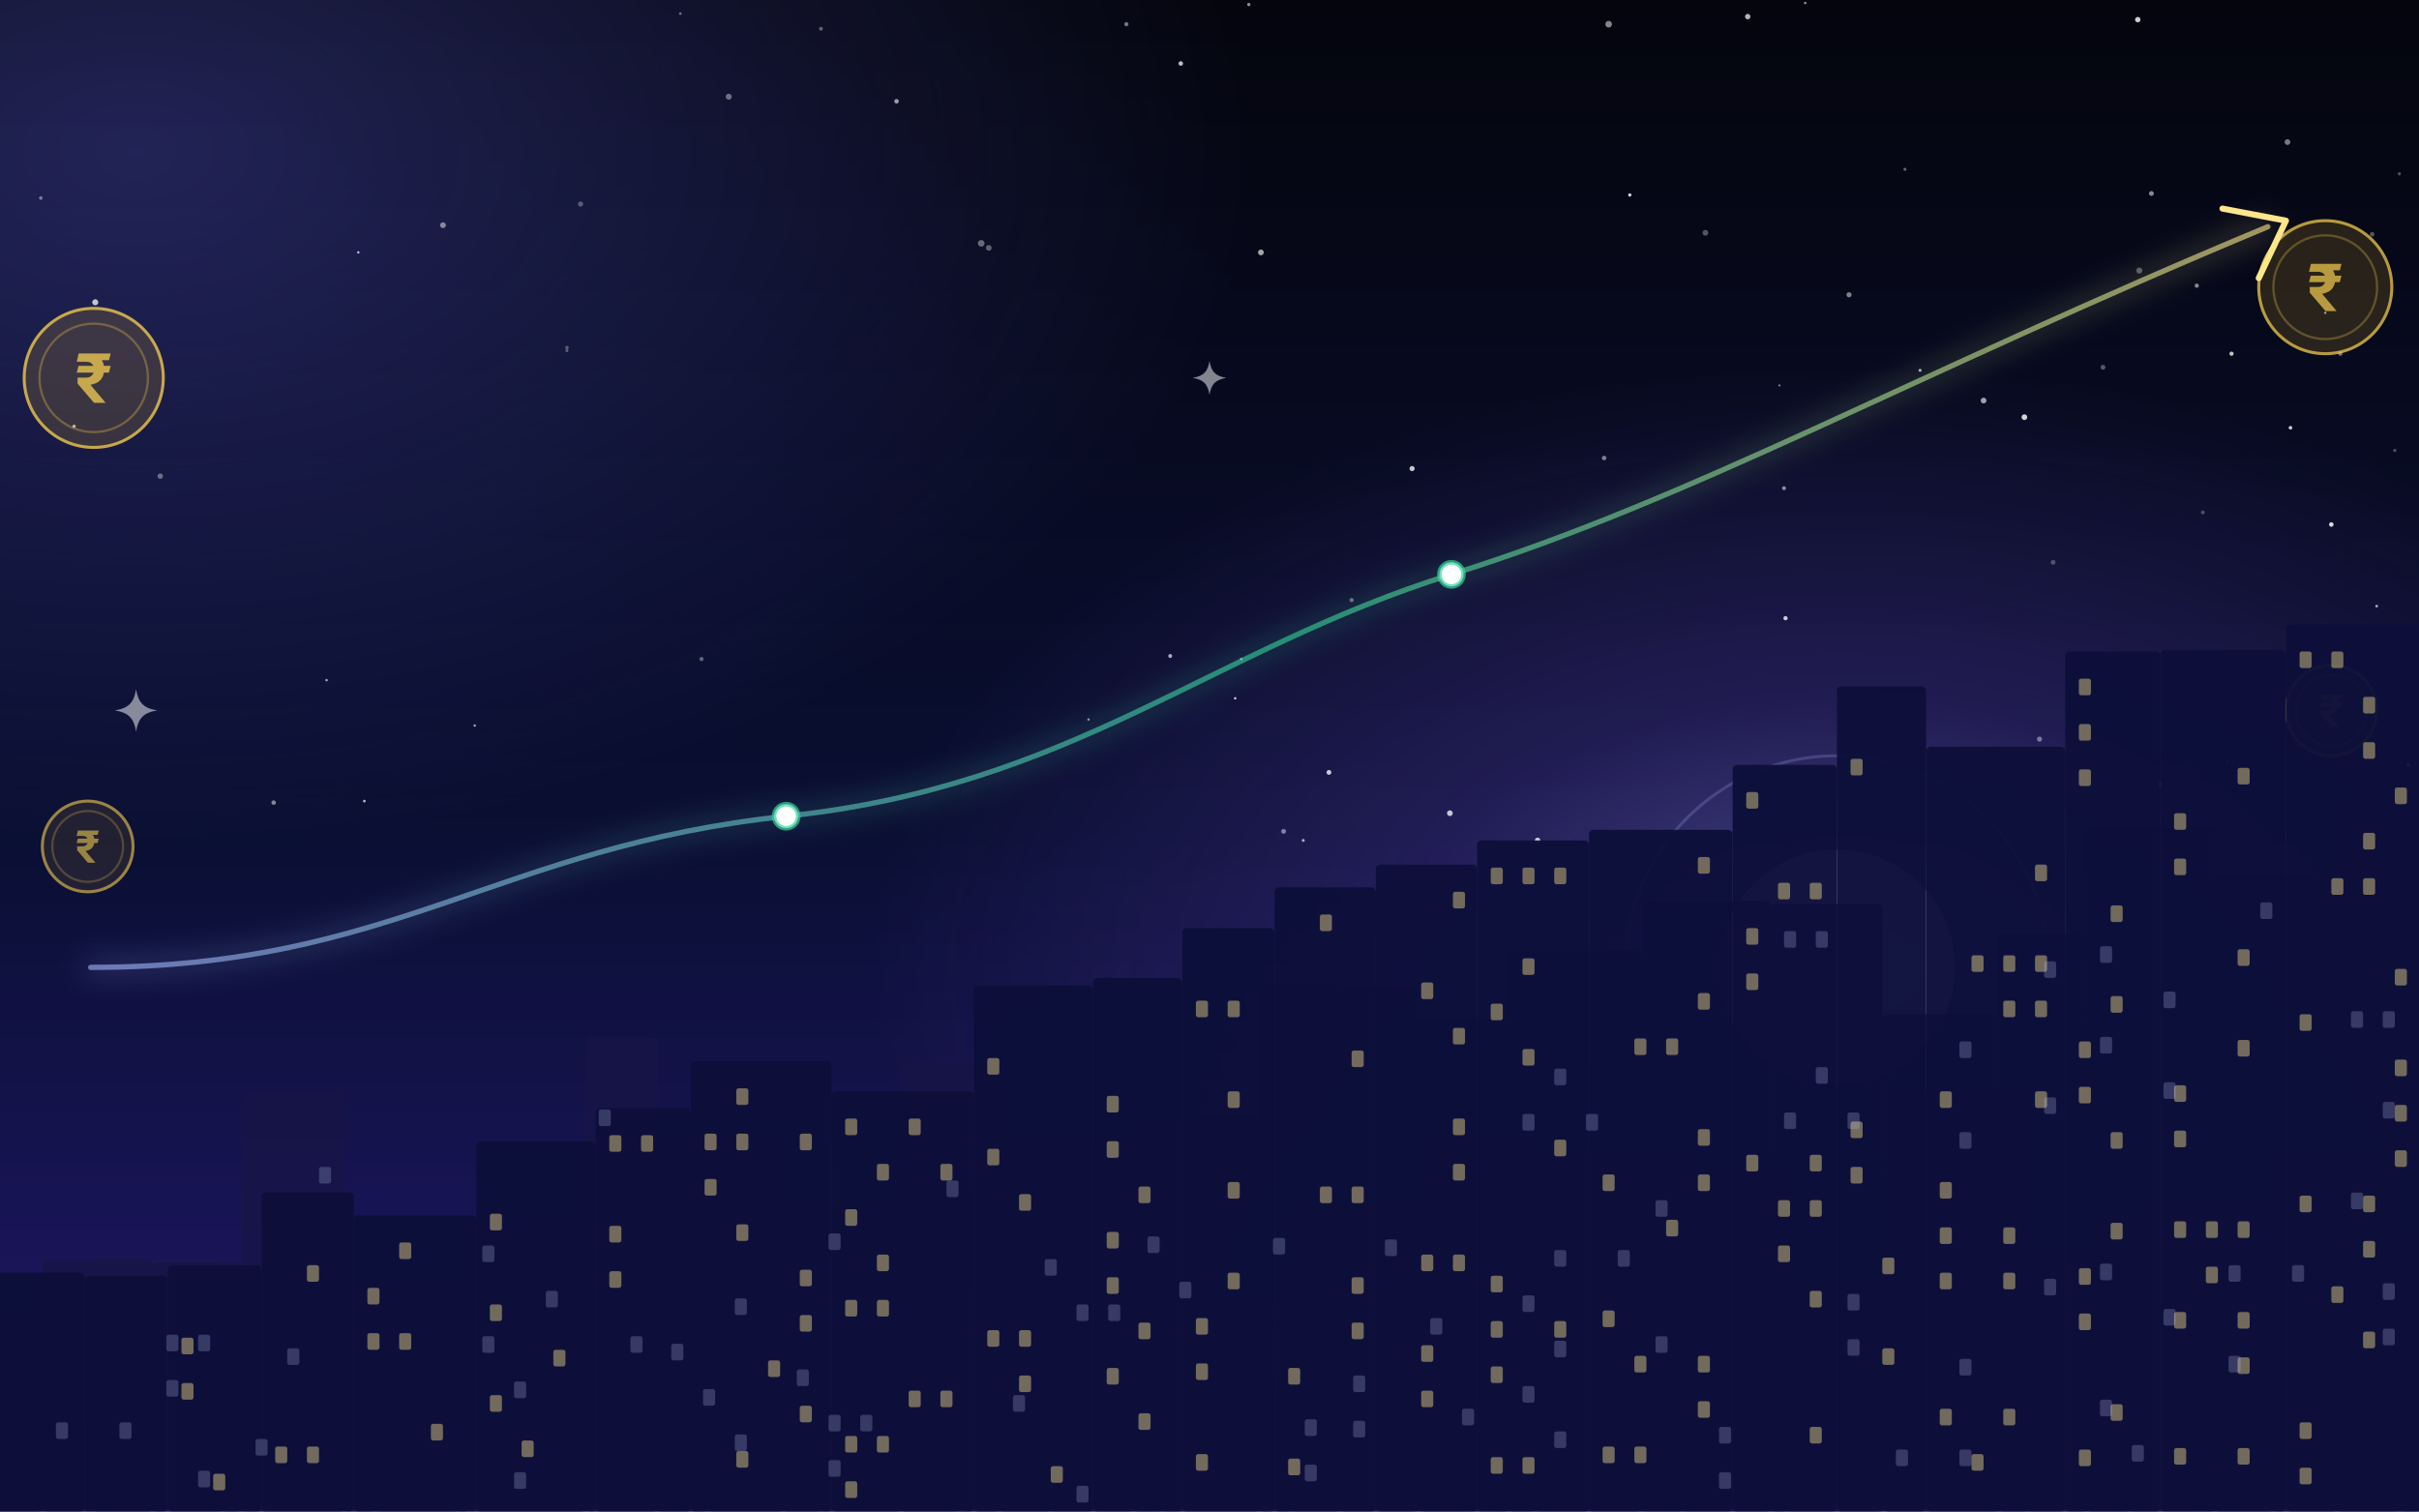
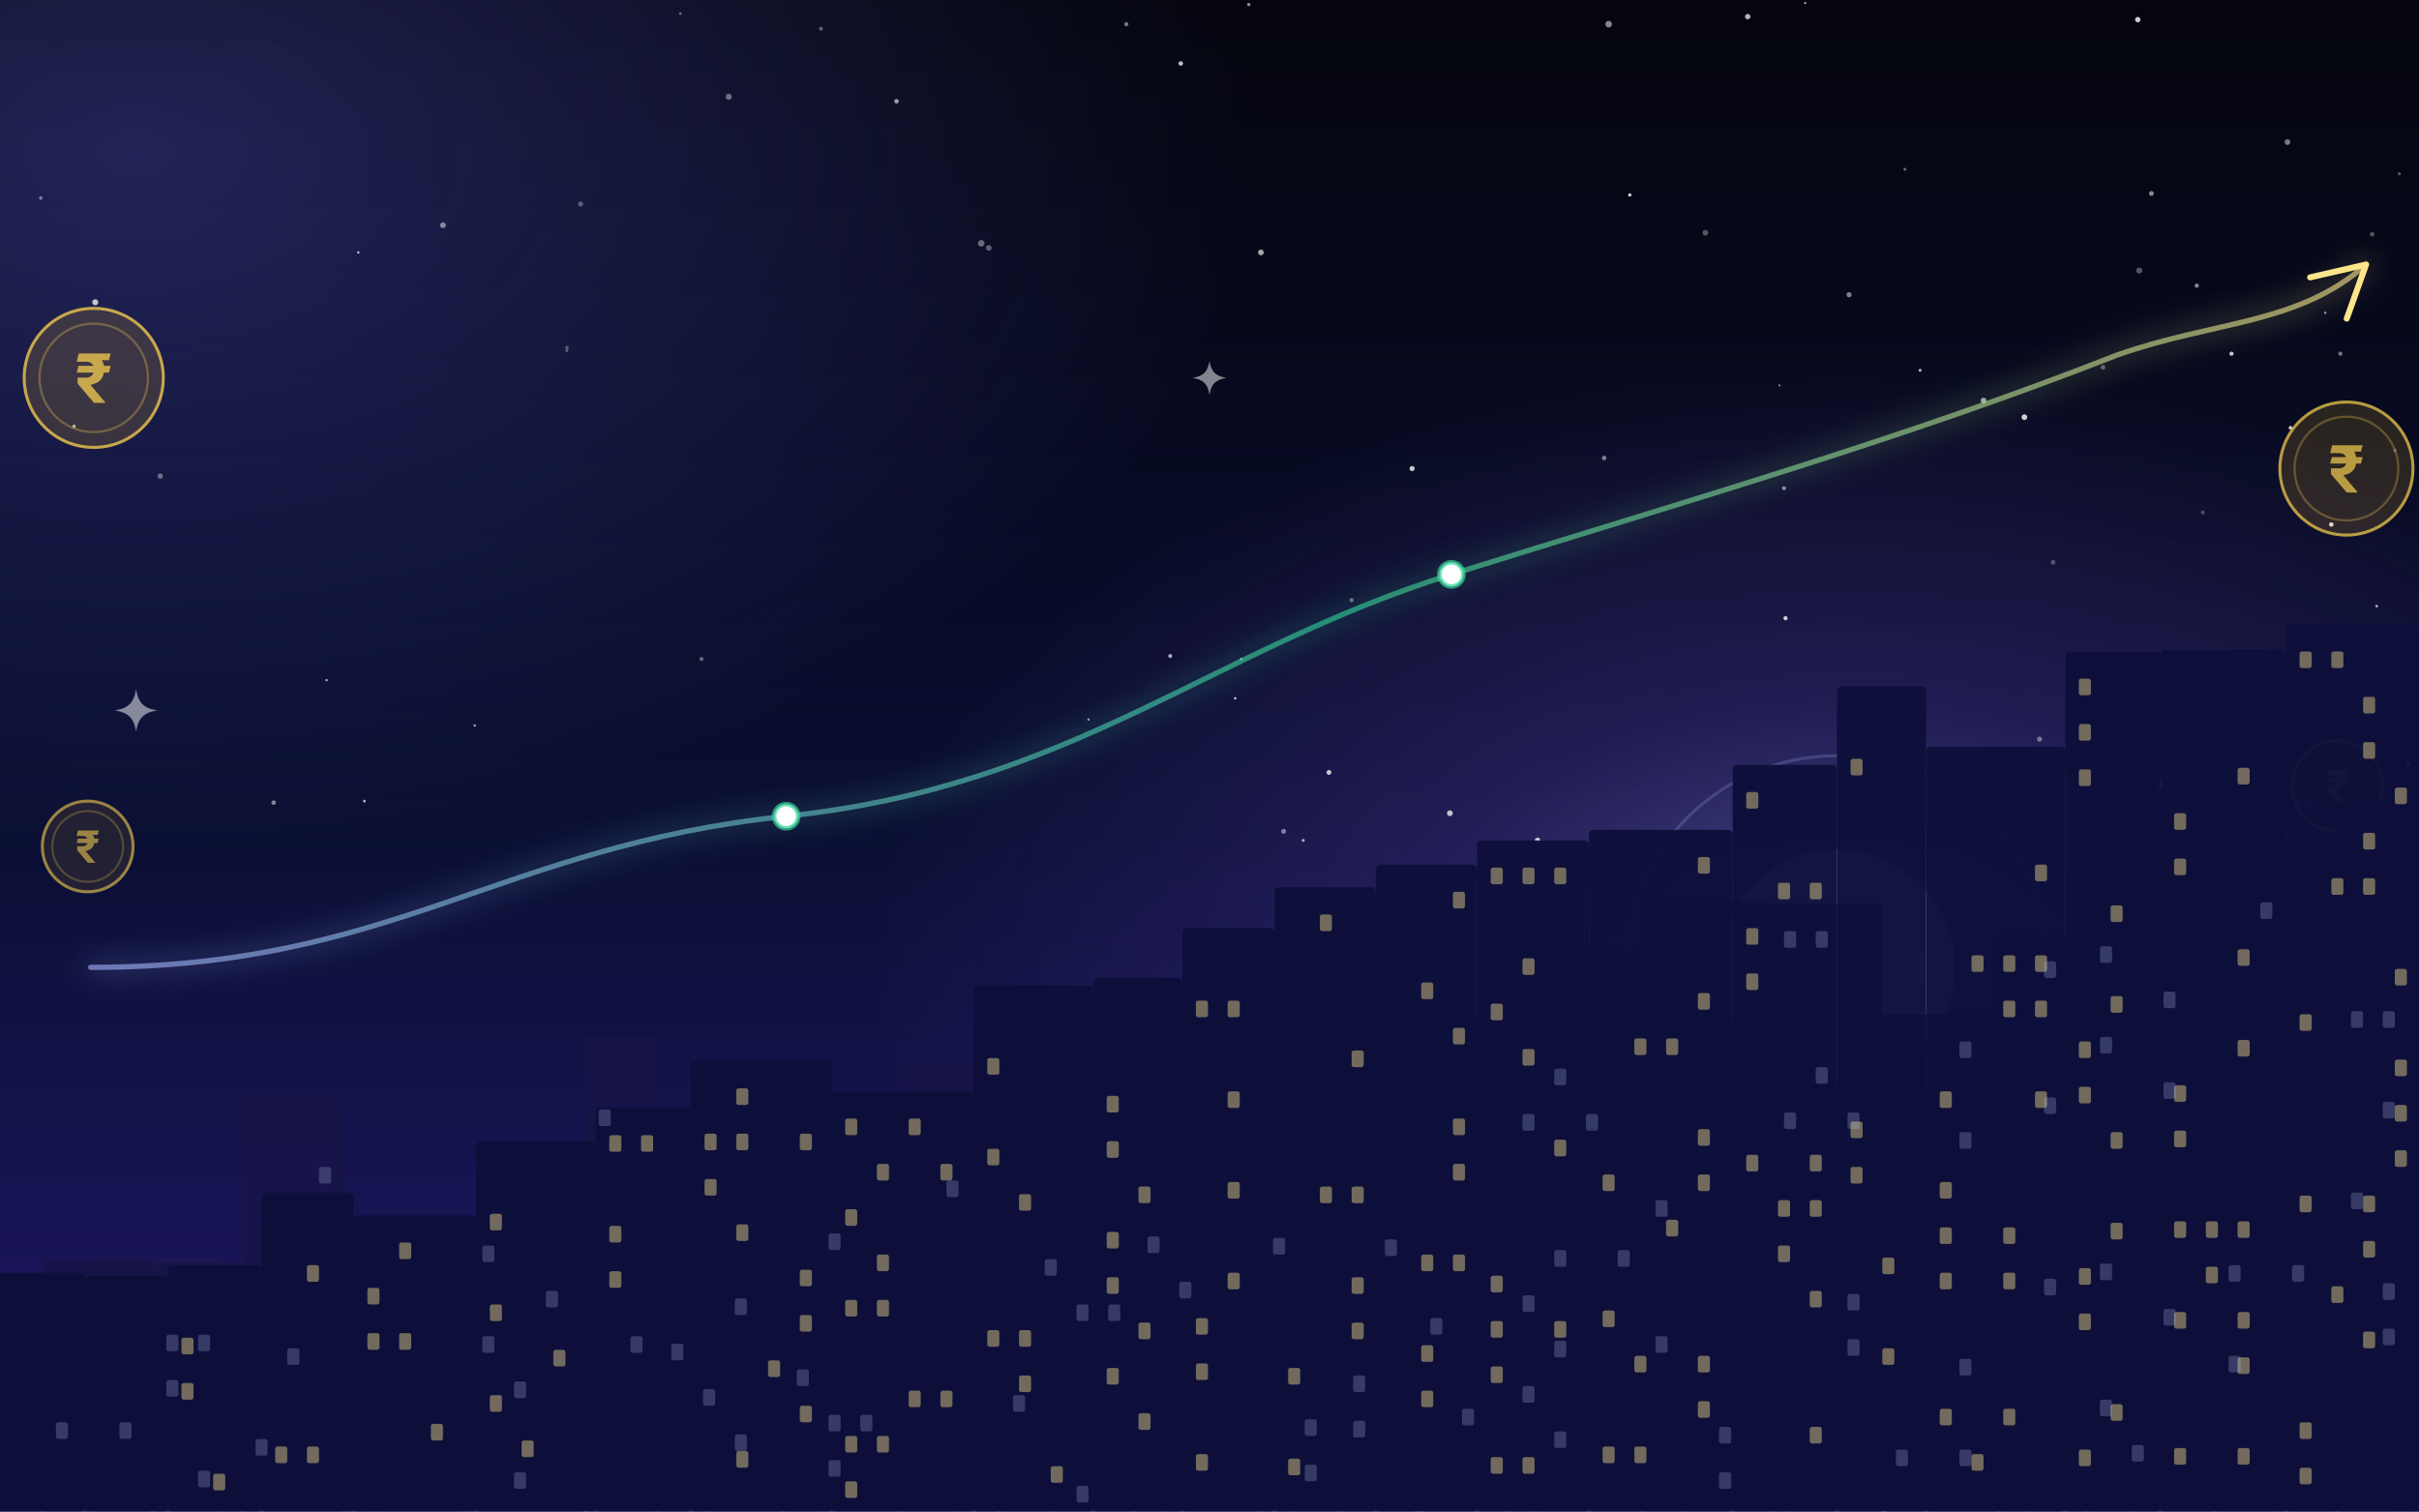
<svg xmlns="http://www.w3.org/2000/svg" viewBox="0 0 1600 1000" preserveAspectRatio="xMidYMax slice" role="img" aria-label="">
  <defs>
    <linearGradient id="sky" x1="0" y1="0" x2="0" y2="1">
      <stop offset="0" stop-color="#04050d" />
      <stop offset=".55" stop-color="#0a0f33" />
      <stop offset=".9" stop-color="#1c1660" />
      <stop offset="1" stop-color="#2a1b6e" />
    </linearGradient>
    <radialGradient id="moon" cx="76%" cy="64%" r="40%">
      <stop offset="0" stop-color="#a5b4fc" stop-opacity=".42" />
      <stop offset=".45" stop-color="#8b5cf6" stop-opacity=".18" />
      <stop offset="1" stop-color="#8b5cf6" stop-opacity="0" />
    </radialGradient>
    <radialGradient id="grn" cx="6%" cy="10%" r="46%">
      <stop offset="0" stop-color="#6366f1" stop-opacity=".30" />
      <stop offset="1" stop-color="#6366f1" stop-opacity="0" />
    </radialGradient>
    <linearGradient id="gl" x1="0" y1="0" x2="1" y2="0">
      <stop offset="0" stop-color="#a5b4fc" />
      <stop offset=".55" stop-color="#34d399" />
      <stop offset="1" stop-color="#fde68a" />
    </linearGradient>
    <filter id="b">
      <feGaussianBlur stdDeviation="9" />
    </filter>
    <path id="sp" d="M0-14C1.5-5 5-1.5 14 0 5 1.5 1.5 5 0 14-1.5 5-5 1.5-14 0-5-1.5-1.5-5 0-14Z" />
  </defs>
  <rect width="1600" height="1000" fill="url(#sky)" />
  <rect width="1600" height="1000" fill="url(#grn)" />
  <rect width="1600" height="1000" fill="url(#moon)" />
  <g fill="#fff">
    <circle cx="1064" cy="16" r="2.2" opacity="0.51" />
    <circle cx="464" cy="436" r="1.4" opacity="0.35" />
    <circle cx="649" cy="161" r="2.2" opacity="0.38" />
    <circle cx="781" cy="42" r="1.5" opacity="0.74" />
    <circle cx="63" cy="200" r="2.0" opacity="0.74" />
    <circle cx="745" cy="16" r="1.4" opacity="0.44" />
    <circle cx="817" cy="462" r="0.8" opacity="0.81" />
    <circle cx="1572" cy="401" r="0.9" opacity="0.65" />
    <circle cx="1017" cy="556" r="1.8" opacity="0.80" />
    <circle cx="1078" cy="129" r="1.1" opacity="0.82" />
    <circle cx="1391" cy="243" r="1.6" opacity="0.32" />
    <circle cx="1515" cy="283" r="1.2" opacity="0.79" />
    <circle cx="959" cy="538" r="1.9" opacity="0.75" />
    <circle cx="849" cy="550" r="1.6" opacity="0.45" />
    <circle cx="314" cy="480" r="0.8" opacity="0.63" />
    <circle cx="1156" cy="11" r="1.8" opacity="0.70" />
    <circle cx="1194" cy="2" r="0.8" opacity="0.60" />
    <circle cx="1453" cy="189" r="1.4" opacity="0.51" />
    <circle cx="774" cy="434" r="1.3" opacity="0.66" />
    <circle cx="1181" cy="409" r="1.4" opacity="0.79" />
    <circle cx="1538" cy="207" r="0.8" opacity="0.57" />
    <circle cx="1476" cy="234" r="1.4" opacity="0.75" />
    <circle cx="375" cy="230" r="1.2" opacity="0.30" />
    <circle cx="826" cy="3" r="1.1" opacity="0.56" />
    <circle cx="894" cy="397" r="1.4" opacity="0.38" />
    <circle cx="241" cy="530" r="0.9" opacity="0.70" />
    <circle cx="1457" cy="339" r="1.3" opacity="0.26" />
    <circle cx="862" cy="556" r="1.0" opacity="0.62" />
    <circle cx="720" cy="476" r="0.8" opacity="0.57" />
    <circle cx="821" cy="436" r="0.9" opacity="0.60" />
    <circle cx="1223" cy="195" r="1.7" opacity="0.48" />
    <circle cx="216" cy="450" r="0.8" opacity="0.66" />
    <circle cx="1569" cy="155" r="1.5" opacity="0.31" />
    <circle cx="1260" cy="112" r="1.0" opacity="0.39" />
    <circle cx="1128" cy="154" r="1.9" opacity="0.31" />
    <circle cx="1429" cy="519" r="2.0" opacity="0.30" />
    <circle cx="879" cy="511" r="1.6" opacity="0.77" />
    <circle cx="181" cy="531" r="1.5" opacity="0.49" />
    <circle cx="27" cy="131" r="1.2" opacity="0.40" />
    <circle cx="237" cy="167" r="0.8" opacity="0.73" />
    <circle cx="1349" cy="489" r="1.7" opacity="0.40" />
    <circle cx="49" cy="282" r="1.1" opacity="0.68" />
    <circle cx="1473" cy="504" r="0.8" opacity="0.58" />
    <circle cx="543" cy="19" r="1.3" opacity="0.34" />
    <circle cx="1270" cy="245" r="1.0" opacity="0.68" />
    <circle cx="934" cy="310" r="1.7" opacity="0.77" />
    <circle cx="482" cy="64" r="2.0" opacity="0.39" />
    <circle cx="1312" cy="265" r="1.9" opacity="0.61" />
    <circle cx="1587" cy="115" r="1.0" opacity="0.33" />
    <circle cx="654" cy="164" r="1.9" opacity="0.34" />
    <circle cx="593" cy="67" r="1.5" opacity="0.59" />
    <circle cx="1513" cy="94" r="1.9" opacity="0.46" />
    <circle cx="1593" cy="506" r="1.3" opacity="0.78" />
    <circle cx="1414" cy="13" r="1.8" opacity="0.79" />
    <circle cx="384" cy="135" r="1.7" opacity="0.30" />
    <circle cx="1423" cy="128" r="1.6" opacity="0.53" />
    <circle cx="1415" cy="179" r="2.0" opacity="0.32" />
    <circle cx="1180" cy="323" r="1.3" opacity="0.53" />
    <circle cx="834" cy="167" r="1.9" opacity="0.64" />
    <circle cx="375" cy="232" r="1.0" opacity="0.30" />
    <circle cx="106" cy="315" r="1.8" opacity="0.37" />
    <circle cx="1061" cy="303" r="1.5" opacity="0.47" />
    <circle cx="450" cy="9" r="0.9" opacity="0.38" />
    <circle cx="1177" cy="255" r="0.7" opacity="0.50" />
    <circle cx="1339" cy="276" r="1.9" opacity="0.81" />
    <circle cx="1548" cy="234" r="1.4" opacity="0.43" />
    <circle cx="1584" cy="298" r="1.1" opacity="0.27" />
    <circle cx="1542" cy="347" r="1.5" opacity="0.84" />
    <circle cx="1358" cy="372" r="1.6" opacity="0.26" />
    <circle cx="293" cy="149" r="1.9" opacity="0.48" />
  </g>
  <circle cx="1215" cy="640" r="78" fill="#e0e7ff" opacity=".55" />
  <circle cx="1215" cy="640" r="140" fill="none" stroke="#a5b4fc" stroke-opacity=".22" stroke-width="2" />
  <g font-family="system-ui,-apple-system,Segoe UI,Roboto,sans-serif" font-weight="700" text-anchor="middle">
    <g opacity="0.765">
      <circle cx="62" cy="250" r="46" fill="#fbbf24" fill-opacity="0.2" stroke="#fcd34d" stroke-width="2" />
      <circle cx="62" cy="250" r="35.88" fill="none" stroke="#fcd34d" stroke-opacity=".4" stroke-width="1.5" />
      <text x="62" y="266.56" font-size="46" fill="#fcd34d">₹</text>
    </g>
    <g opacity="0.595">
      <circle cx="58" cy="560" r="30" fill="#fbbf24" fill-opacity="0.16" stroke="#fcd34d" stroke-width="2" />
      <circle cx="58" cy="560" r="23.4" fill="none" stroke="#fcd34d" stroke-opacity=".4" stroke-width="1.5" />
      <text x="58" y="570.8" font-size="30" fill="#fcd34d">₹</text>
    </g>
    <g opacity="0.722">
-       <circle cx="1538" cy="190" r="44" fill="#fbbf24" fill-opacity="0.2" stroke="#fcd34d" stroke-width="2" />
-       <circle cx="1538" cy="190" r="34.32" fill="none" stroke="#fcd34d" stroke-opacity=".4" stroke-width="1.5" />
-       <text x="1538" y="205.84" font-size="44" fill="#fcd34d">₹</text>
+       <circle cx="1552" cy="310" r="44" fill="#fbbf24" fill-opacity="0.2" stroke="#fcd34d" stroke-width="2" />
+       <circle cx="1552" cy="310" r="34.32" fill="none" stroke="#fcd34d" stroke-opacity=".4" stroke-width="1.5" />
+       <text x="1552" y="325.84" font-size="44" fill="#fcd34d">₹</text>
    </g>
    <g opacity="0.595">
-       <circle cx="1542" cy="470" r="30" fill="#fbbf24" fill-opacity="0.16" stroke="#fcd34d" stroke-width="2" />
-       <circle cx="1542" cy="470" r="23.4" fill="none" stroke="#fcd34d" stroke-opacity=".4" stroke-width="1.5" />
-       <text x="1542" y="480.8" font-size="30" fill="#fcd34d">₹</text>
+       <circle cx="1546" cy="520" r="30" fill="#fbbf24" fill-opacity="0.16" stroke="#fcd34d" stroke-width="2" />
+       <circle cx="1546" cy="520" r="23.4" fill="none" stroke="#fcd34d" stroke-opacity=".4" stroke-width="1.5" />
+       <text x="1546" y="530.8" font-size="30" fill="#fcd34d">₹</text>
    </g>
  </g>
  <g fill="#fff">
    <use href="#sp" x="90" y="470" opacity=".5" />
    <use href="#sp" x="800" y="250" opacity=".5" transform="translate(800 250) scale(.8) translate(-800 -250)" />
  </g>
  <g fill="#1e1b4b" opacity=".75">
    <rect x="-20" y="846" width="81" height="154" rx="3" />
    <rect x="61" y="834" width="86" height="166" rx="3" />
    <rect x="147" y="837" width="101" height="163" rx="3" />
    <rect x="248" y="833" width="55" height="167" rx="3" />
    <rect x="303" y="842" width="86" height="158" rx="3" />
    <rect x="389" y="782" width="79" height="218" rx="3" />
    <rect x="468" y="803" width="75" height="197" rx="3" />
    <rect x="543" y="870" width="91" height="130" rx="3" />
    <rect x="634" y="850" width="61" height="150" rx="3" />
    <rect x="695" y="832" width="74" height="168" rx="3" />
    <rect x="769" y="864" width="85" height="136" rx="3" />
    <rect x="854" y="797" width="86" height="203" rx="3" />
    <rect x="940" y="755" width="75" height="245" rx="3" />
    <rect x="1015" y="762" width="98" height="238" rx="3" />
    <rect x="1113" y="777" width="69" height="223" rx="3" />
    <rect x="1182" y="853" width="65" height="147" rx="3" />
    <rect x="1247" y="721" width="94" height="279" rx="3" />
    <rect x="1341" y="832" width="68" height="168" rx="3" />
    <rect x="1409" y="801" width="95" height="199" rx="3" />
    <rect x="1504" y="764" width="83" height="236" rx="3" />
    <rect x="1587" y="821" width="101" height="179" rx="3" />
  </g>
  <g fill="#161446" opacity=".85">
    <rect x="-20" y="870" width="48" height="130" rx="3" />
    <rect x="28" y="833" width="73" height="167" rx="3" />
    <rect x="101" y="835" width="59" height="165" rx="3" />
    <rect x="160" y="724" width="68" height="276" rx="3" />
    <rect x="228" y="846" width="82" height="154" rx="3" />
    <rect x="310" y="806" width="77" height="194" rx="3" />
    <rect x="387" y="686" width="48" height="314" rx="3" />
    <rect x="435" y="751" width="83" height="249" rx="3" />
    <rect x="518" y="798" width="78" height="202" rx="3" />
    <rect x="596" y="703" width="65" height="297" rx="3" />
    <rect x="661" y="755" width="89" height="245" rx="3" />
    <rect x="750" y="740" width="83" height="260" rx="3" />
    <rect x="833" y="651" width="53" height="349" rx="3" />
    <rect x="886" y="652" width="51" height="348" rx="3" />
    <rect x="937" y="674" width="61" height="326" rx="3" />
    <rect x="998" y="629" width="88" height="371" rx="3" />
    <rect x="1086" y="596" width="85" height="404" rx="3" />
    <rect x="1171" y="598" width="74" height="402" rx="3" />
    <rect x="1245" y="671" width="77" height="329" rx="3" />
    <rect x="1322" y="618" width="58" height="382" rx="3" />
    <rect x="1380" y="548" width="85" height="452" rx="3" />
    <rect x="1465" y="579" width="81" height="421" rx="3" />
    <rect x="1546" y="531" width="59" height="469" rx="3" />
    <rect x="1605" y="595" width="53" height="405" rx="3" />
  </g>
-   <path d="M60 640C260 640 330 560 520 540S800 430 960 380S1260 250 1500 150" fill="none" stroke="url(#gl)" stroke-width="8" stroke-linecap="round" opacity=".28" filter="url(#b)" />
-   <path d="M60 640C260 640 330 560 520 540S800 430 960 380S1260 250 1500 150" fill="none" stroke="url(#gl)" stroke-width="3.5" stroke-linecap="round" opacity=".6" />
-   <path d="M1470 138L1512 146L1494 184" fill="none" stroke="#fde68a" stroke-width="4" stroke-linecap="round" stroke-linejoin="round" />
+   <path d="M60 640C260 640 330 560 520 540S800 430 960 380S1260 290 1400 235C1465 212 1520 215 1565 175" fill="none" stroke="url(#gl)" stroke-width="8" stroke-linecap="round" opacity=".28" filter="url(#b)" />
+   <path d="M60 640C260 640 330 560 520 540S800 430 960 380S1260 290 1400 235C1465 212 1520 215 1565 175" fill="none" stroke="url(#gl)" stroke-width="3.5" stroke-linecap="round" opacity=".6" />
+   <path d="M1528.0 183.5L1565 175L1552.2 210.8" fill="none" stroke="#fde68a" stroke-width="4" stroke-linecap="round" stroke-linejoin="round" />
  <g fill="#fff" stroke="#34d399" stroke-opacity=".7" stroke-width="3">
    <circle cx="520" cy="540" r="8" />
    <circle cx="960" cy="380" r="8" />
  </g>
  <g fill="#0d0f3a" opacity=".95">
    <rect x="-20" y="842" width="76" height="158" rx="3" />
    <rect x="56" y="844" width="55" height="156" rx="3" />
    <rect x="111" y="837" width="62" height="163" rx="3" />
    <rect x="173" y="789" width="61" height="211" rx="3" />
    <rect x="234" y="804" width="81" height="196" rx="3" />
    <rect x="315" y="755" width="79" height="245" rx="3" />
    <rect x="394" y="733" width="63" height="267" rx="3" />
    <rect x="457" y="702" width="93" height="298" rx="3" />
    <rect x="550" y="722" width="94" height="278" rx="3" />
    <rect x="644" y="652" width="79" height="348" rx="3" />
    <rect x="723" y="647" width="59" height="353" rx="3" />
    <rect x="782" y="614" width="61" height="386" rx="3" />
    <rect x="843" y="587" width="67" height="413" rx="3" />
    <rect x="910" y="572" width="67" height="428" rx="3" />
    <rect x="977" y="556" width="74" height="444" rx="3" />
    <rect x="1051" y="549" width="95" height="451" rx="3" />
    <rect x="1146" y="506" width="69" height="494" rx="3" />
    <rect x="1215" y="454" width="59" height="546" rx="3" />
    <rect x="1274" y="494" width="92" height="506" rx="3" />
    <rect x="1366" y="431" width="63" height="569" rx="3" />
    <rect x="1429" y="430" width="83" height="570" rx="3" />
    <rect x="1512" y="413" width="90" height="587" rx="3" />
    <rect x="1602" y="347" width="63" height="653" rx="3" />
  </g>
  <g fill="#fde68a" opacity="0.42">
    <rect x="120" y="885" width="8" height="11" rx="1.5" />
    <rect x="120" y="915" width="8" height="11" rx="1.5" />
    <rect x="141" y="975" width="8" height="11" rx="1.5" />
    <rect x="203" y="837" width="8" height="11" rx="1.5" />
    <rect x="182" y="957" width="8" height="11" rx="1.5" />
    <rect x="203" y="957" width="8" height="11" rx="1.5" />
    <rect x="264" y="822" width="8" height="11" rx="1.5" />
    <rect x="243" y="852" width="8" height="11" rx="1.5" />
    <rect x="243" y="882" width="8" height="11" rx="1.5" />
    <rect x="264" y="882" width="8" height="11" rx="1.5" />
    <rect x="285" y="942" width="8" height="11" rx="1.5" />
    <rect x="324" y="803" width="8" height="11" rx="1.5" />
    <rect x="324" y="863" width="8" height="11" rx="1.5" />
    <rect x="366" y="893" width="8" height="11" rx="1.5" />
    <rect x="324" y="923" width="8" height="11" rx="1.5" />
    <rect x="345" y="953" width="8" height="11" rx="1.5" />
    <rect x="403" y="751" width="8" height="11" rx="1.5" />
    <rect x="424" y="751" width="8" height="11" rx="1.5" />
    <rect x="403" y="811" width="8" height="11" rx="1.5" />
    <rect x="403" y="841" width="8" height="11" rx="1.5" />
    <rect x="487" y="720" width="8" height="11" rx="1.5" />
    <rect x="466" y="750" width="8" height="11" rx="1.5" />
    <rect x="487" y="750" width="8" height="11" rx="1.5" />
    <rect x="529" y="750" width="8" height="11" rx="1.5" />
    <rect x="466" y="780" width="8" height="11" rx="1.5" />
    <rect x="487" y="810" width="8" height="11" rx="1.5" />
    <rect x="529" y="840" width="8" height="11" rx="1.5" />
    <rect x="529" y="870" width="8" height="11" rx="1.5" />
    <rect x="508" y="900" width="8" height="11" rx="1.5" />
    <rect x="529" y="930" width="8" height="11" rx="1.5" />
    <rect x="487" y="960" width="8" height="11" rx="1.5" />
    <rect x="559" y="740" width="8" height="11" rx="1.5" />
    <rect x="601" y="740" width="8" height="11" rx="1.5" />
    <rect x="580" y="770" width="8" height="11" rx="1.5" />
    <rect x="622" y="770" width="8" height="11" rx="1.5" />
    <rect x="559" y="800" width="8" height="11" rx="1.5" />
    <rect x="580" y="830" width="8" height="11" rx="1.5" />
    <rect x="559" y="860" width="8" height="11" rx="1.5" />
    <rect x="580" y="860" width="8" height="11" rx="1.5" />
    <rect x="601" y="920" width="8" height="11" rx="1.5" />
    <rect x="622" y="920" width="8" height="11" rx="1.5" />
    <rect x="559" y="950" width="8" height="11" rx="1.5" />
    <rect x="580" y="950" width="8" height="11" rx="1.5" />
    <rect x="559" y="980" width="8" height="11" rx="1.5" />
    <rect x="653" y="700" width="8" height="11" rx="1.5" />
    <rect x="653" y="760" width="8" height="11" rx="1.5" />
    <rect x="674" y="790" width="8" height="11" rx="1.5" />
    <rect x="653" y="880" width="8" height="11" rx="1.5" />
    <rect x="674" y="880" width="8" height="11" rx="1.5" />
    <rect x="674" y="910" width="8" height="11" rx="1.5" />
    <rect x="695" y="970" width="8" height="11" rx="1.5" />
    <rect x="732" y="725" width="8" height="11" rx="1.5" />
    <rect x="732" y="755" width="8" height="11" rx="1.5" />
    <rect x="753" y="785" width="8" height="11" rx="1.5" />
    <rect x="732" y="815" width="8" height="11" rx="1.5" />
    <rect x="732" y="845" width="8" height="11" rx="1.5" />
    <rect x="753" y="875" width="8" height="11" rx="1.5" />
    <rect x="732" y="905" width="8" height="11" rx="1.5" />
    <rect x="753" y="935" width="8" height="11" rx="1.5" />
    <rect x="791" y="662" width="8" height="11" rx="1.5" />
    <rect x="812" y="662" width="8" height="11" rx="1.5" />
    <rect x="812" y="722" width="8" height="11" rx="1.5" />
    <rect x="812" y="782" width="8" height="11" rx="1.5" />
    <rect x="812" y="842" width="8" height="11" rx="1.5" />
    <rect x="791" y="872" width="8" height="11" rx="1.5" />
    <rect x="791" y="902" width="8" height="11" rx="1.5" />
    <rect x="791" y="962" width="8" height="11" rx="1.5" />
    <rect x="873" y="605" width="8" height="11" rx="1.5" />
    <rect x="894" y="695" width="8" height="11" rx="1.5" />
    <rect x="873" y="785" width="8" height="11" rx="1.5" />
    <rect x="894" y="785" width="8" height="11" rx="1.5" />
    <rect x="894" y="845" width="8" height="11" rx="1.5" />
    <rect x="894" y="875" width="8" height="11" rx="1.5" />
    <rect x="852" y="905" width="8" height="11" rx="1.5" />
    <rect x="852" y="965" width="8" height="11" rx="1.5" />
    <rect x="961" y="590" width="8" height="11" rx="1.5" />
    <rect x="940" y="650" width="8" height="11" rx="1.5" />
    <rect x="961" y="680" width="8" height="11" rx="1.5" />
    <rect x="961" y="740" width="8" height="11" rx="1.5" />
    <rect x="961" y="770" width="8" height="11" rx="1.5" />
    <rect x="940" y="830" width="8" height="11" rx="1.5" />
    <rect x="961" y="830" width="8" height="11" rx="1.5" />
    <rect x="940" y="890" width="8" height="11" rx="1.5" />
    <rect x="940" y="920" width="8" height="11" rx="1.5" />
    <rect x="986" y="574" width="8" height="11" rx="1.5" />
    <rect x="1007" y="574" width="8" height="11" rx="1.5" />
    <rect x="1028" y="574" width="8" height="11" rx="1.5" />
    <rect x="1007" y="634" width="8" height="11" rx="1.5" />
    <rect x="986" y="664" width="8" height="11" rx="1.5" />
    <rect x="1007" y="694" width="8" height="11" rx="1.5" />
    <rect x="1028" y="754" width="8" height="11" rx="1.5" />
    <rect x="986" y="844" width="8" height="11" rx="1.5" />
    <rect x="986" y="874" width="8" height="11" rx="1.5" />
    <rect x="1028" y="874" width="8" height="11" rx="1.5" />
    <rect x="986" y="904" width="8" height="11" rx="1.5" />
    <rect x="986" y="964" width="8" height="11" rx="1.5" />
    <rect x="1007" y="964" width="8" height="11" rx="1.5" />
    <rect x="1123" y="567" width="8" height="11" rx="1.5" />
    <rect x="1123" y="657" width="8" height="11" rx="1.5" />
    <rect x="1081" y="687" width="8" height="11" rx="1.5" />
    <rect x="1102" y="687" width="8" height="11" rx="1.5" />
    <rect x="1123" y="747" width="8" height="11" rx="1.5" />
    <rect x="1060" y="777" width="8" height="11" rx="1.5" />
    <rect x="1123" y="777" width="8" height="11" rx="1.5" />
    <rect x="1102" y="807" width="8" height="11" rx="1.5" />
    <rect x="1060" y="867" width="8" height="11" rx="1.5" />
    <rect x="1081" y="897" width="8" height="11" rx="1.5" />
    <rect x="1123" y="897" width="8" height="11" rx="1.5" />
    <rect x="1123" y="927" width="8" height="11" rx="1.5" />
    <rect x="1060" y="957" width="8" height="11" rx="1.5" />
    <rect x="1081" y="957" width="8" height="11" rx="1.5" />
    <rect x="1155" y="524" width="8" height="11" rx="1.5" />
    <rect x="1176" y="584" width="8" height="11" rx="1.5" />
    <rect x="1197" y="584" width="8" height="11" rx="1.5" />
    <rect x="1155" y="614" width="8" height="11" rx="1.5" />
    <rect x="1155" y="644" width="8" height="11" rx="1.5" />
    <rect x="1155" y="764" width="8" height="11" rx="1.5" />
    <rect x="1197" y="764" width="8" height="11" rx="1.5" />
    <rect x="1176" y="794" width="8" height="11" rx="1.5" />
    <rect x="1197" y="794" width="8" height="11" rx="1.5" />
    <rect x="1176" y="824" width="8" height="11" rx="1.5" />
    <rect x="1197" y="854" width="8" height="11" rx="1.5" />
    <rect x="1197" y="944" width="8" height="11" rx="1.5" />
    <rect x="1224" y="502" width="8" height="11" rx="1.5" />
    <rect x="1224" y="742" width="8" height="11" rx="1.5" />
    <rect x="1224" y="772" width="8" height="11" rx="1.5" />
    <rect x="1245" y="832" width="8" height="11" rx="1.5" />
    <rect x="1245" y="892" width="8" height="11" rx="1.5" />
    <rect x="1346" y="572" width="8" height="11" rx="1.5" />
    <rect x="1304" y="632" width="8" height="11" rx="1.5" />
    <rect x="1325" y="632" width="8" height="11" rx="1.5" />
    <rect x="1346" y="632" width="8" height="11" rx="1.5" />
    <rect x="1325" y="662" width="8" height="11" rx="1.5" />
    <rect x="1346" y="662" width="8" height="11" rx="1.5" />
    <rect x="1283" y="722" width="8" height="11" rx="1.5" />
    <rect x="1346" y="722" width="8" height="11" rx="1.5" />
    <rect x="1283" y="782" width="8" height="11" rx="1.5" />
    <rect x="1283" y="812" width="8" height="11" rx="1.5" />
    <rect x="1325" y="812" width="8" height="11" rx="1.5" />
    <rect x="1283" y="842" width="8" height="11" rx="1.5" />
    <rect x="1325" y="842" width="8" height="11" rx="1.5" />
    <rect x="1283" y="932" width="8" height="11" rx="1.5" />
    <rect x="1325" y="932" width="8" height="11" rx="1.5" />
    <rect x="1304" y="962" width="8" height="11" rx="1.5" />
    <rect x="1375" y="449" width="8" height="11" rx="1.5" />
    <rect x="1375" y="479" width="8" height="11" rx="1.5" />
    <rect x="1375" y="509" width="8" height="11" rx="1.5" />
    <rect x="1396" y="599" width="8" height="11" rx="1.5" />
    <rect x="1396" y="659" width="8" height="11" rx="1.5" />
    <rect x="1375" y="689" width="8" height="11" rx="1.5" />
    <rect x="1375" y="719" width="8" height="11" rx="1.5" />
    <rect x="1396" y="749" width="8" height="11" rx="1.5" />
    <rect x="1396" y="809" width="8" height="11" rx="1.5" />
    <rect x="1375" y="839" width="8" height="11" rx="1.5" />
    <rect x="1375" y="869" width="8" height="11" rx="1.5" />
    <rect x="1396" y="929" width="8" height="11" rx="1.5" />
    <rect x="1375" y="959" width="8" height="11" rx="1.5" />
    <rect x="1480" y="508" width="8" height="11" rx="1.5" />
    <rect x="1438" y="538" width="8" height="11" rx="1.5" />
    <rect x="1438" y="568" width="8" height="11" rx="1.5" />
    <rect x="1480" y="628" width="8" height="11" rx="1.5" />
    <rect x="1480" y="688" width="8" height="11" rx="1.5" />
    <rect x="1438" y="718" width="8" height="11" rx="1.5" />
    <rect x="1438" y="748" width="8" height="11" rx="1.5" />
    <rect x="1438" y="808" width="8" height="11" rx="1.5" />
    <rect x="1459" y="808" width="8" height="11" rx="1.5" />
    <rect x="1480" y="808" width="8" height="11" rx="1.5" />
    <rect x="1459" y="838" width="8" height="11" rx="1.5" />
    <rect x="1438" y="868" width="8" height="11" rx="1.5" />
    <rect x="1480" y="868" width="8" height="11" rx="1.5" />
    <rect x="1480" y="898" width="8" height="11" rx="1.5" />
    <rect x="1438" y="958" width="8" height="11" rx="1.5" />
    <rect x="1480" y="958" width="8" height="11" rx="1.5" />
    <rect x="1521" y="431" width="8" height="11" rx="1.5" />
    <rect x="1542" y="431" width="8" height="11" rx="1.5" />
    <rect x="1563" y="461" width="8" height="11" rx="1.5" />
    <rect x="1563" y="491" width="8" height="11" rx="1.5" />
    <rect x="1584" y="521" width="8" height="11" rx="1.5" />
    <rect x="1563" y="551" width="8" height="11" rx="1.5" />
    <rect x="1542" y="581" width="8" height="11" rx="1.5" />
    <rect x="1563" y="581" width="8" height="11" rx="1.5" />
    <rect x="1584" y="641" width="8" height="11" rx="1.5" />
    <rect x="1521" y="671" width="8" height="11" rx="1.5" />
    <rect x="1584" y="701" width="8" height="11" rx="1.5" />
    <rect x="1584" y="731" width="8" height="11" rx="1.5" />
    <rect x="1584" y="761" width="8" height="11" rx="1.5" />
    <rect x="1521" y="791" width="8" height="11" rx="1.5" />
    <rect x="1563" y="791" width="8" height="11" rx="1.5" />
    <rect x="1563" y="821" width="8" height="11" rx="1.5" />
    <rect x="1542" y="851" width="8" height="11" rx="1.5" />
    <rect x="1563" y="881" width="8" height="11" rx="1.5" />
    <rect x="1521" y="941" width="8" height="11" rx="1.5" />
    <rect x="1521" y="971" width="8" height="11" rx="1.5" />
    <rect x="1632" y="455" width="8" height="11" rx="1.5" />
    <rect x="1632" y="485" width="8" height="11" rx="1.5" />
    <rect x="1632" y="515" width="8" height="11" rx="1.5" />
    <rect x="1632" y="545" width="8" height="11" rx="1.5" />
    <rect x="1611" y="725" width="8" height="11" rx="1.5" />
    <rect x="1611" y="815" width="8" height="11" rx="1.5" />
    <rect x="1632" y="875" width="8" height="11" rx="1.5" />
    <rect x="1611" y="905" width="8" height="11" rx="1.5" />
    <rect x="1632" y="935" width="8" height="11" rx="1.5" />
    <rect x="1611" y="965" width="8" height="11" rx="1.5" />
  </g>
  <g fill="#c7d2fe" opacity="0.22">
    <rect x="37" y="941" width="8" height="11" rx="1.5" />
    <rect x="79" y="941" width="8" height="11" rx="1.5" />
    <rect x="110" y="883" width="8" height="11" rx="1.5" />
    <rect x="131" y="883" width="8" height="11" rx="1.5" />
    <rect x="110" y="913" width="8" height="11" rx="1.5" />
    <rect x="131" y="973" width="8" height="11" rx="1.5" />
    <rect x="211" y="772" width="8" height="11" rx="1.5" />
    <rect x="190" y="892" width="8" height="11" rx="1.5" />
    <rect x="169" y="952" width="8" height="11" rx="1.5" />
    <rect x="319" y="824" width="8" height="11" rx="1.5" />
    <rect x="361" y="854" width="8" height="11" rx="1.5" />
    <rect x="319" y="884" width="8" height="11" rx="1.5" />
    <rect x="340" y="914" width="8" height="11" rx="1.5" />
    <rect x="340" y="974" width="8" height="11" rx="1.5" />
    <rect x="396" y="734" width="8" height="11" rx="1.5" />
    <rect x="417" y="884" width="8" height="11" rx="1.5" />
    <rect x="486" y="859" width="8" height="11" rx="1.5" />
    <rect x="444" y="889" width="8" height="11" rx="1.5" />
    <rect x="465" y="919" width="8" height="11" rx="1.5" />
    <rect x="486" y="949" width="8" height="11" rx="1.5" />
    <rect x="548" y="816" width="8" height="11" rx="1.5" />
    <rect x="527" y="906" width="8" height="11" rx="1.5" />
    <rect x="548" y="936" width="8" height="11" rx="1.5" />
    <rect x="569" y="936" width="8" height="11" rx="1.5" />
    <rect x="548" y="966" width="8" height="11" rx="1.5" />
    <rect x="626" y="781" width="8" height="11" rx="1.5" />
    <rect x="691" y="833" width="8" height="11" rx="1.5" />
    <rect x="712" y="863" width="8" height="11" rx="1.5" />
    <rect x="733" y="863" width="8" height="11" rx="1.5" />
    <rect x="670" y="923" width="8" height="11" rx="1.5" />
    <rect x="712" y="983" width="8" height="11" rx="1.5" />
    <rect x="759" y="818" width="8" height="11" rx="1.5" />
    <rect x="780" y="848" width="8" height="11" rx="1.5" />
    <rect x="842" y="819" width="8" height="11" rx="1.5" />
    <rect x="863" y="939" width="8" height="11" rx="1.5" />
    <rect x="863" y="969" width="8" height="11" rx="1.5" />
    <rect x="916" y="820" width="8" height="11" rx="1.5" />
    <rect x="895" y="910" width="8" height="11" rx="1.5" />
    <rect x="895" y="940" width="8" height="11" rx="1.5" />
    <rect x="946" y="872" width="8" height="11" rx="1.5" />
    <rect x="967" y="932" width="8" height="11" rx="1.5" />
    <rect x="1028" y="707" width="8" height="11" rx="1.5" />
    <rect x="1007" y="737" width="8" height="11" rx="1.5" />
    <rect x="1049" y="737" width="8" height="11" rx="1.5" />
    <rect x="1028" y="827" width="8" height="11" rx="1.5" />
    <rect x="1070" y="827" width="8" height="11" rx="1.5" />
    <rect x="1007" y="857" width="8" height="11" rx="1.5" />
    <rect x="1028" y="887" width="8" height="11" rx="1.5" />
    <rect x="1007" y="917" width="8" height="11" rx="1.5" />
    <rect x="1028" y="947" width="8" height="11" rx="1.5" />
    <rect x="1095" y="794" width="8" height="11" rx="1.5" />
    <rect x="1095" y="884" width="8" height="11" rx="1.5" />
    <rect x="1137" y="944" width="8" height="11" rx="1.5" />
    <rect x="1137" y="974" width="8" height="11" rx="1.5" />
    <rect x="1180" y="616" width="8" height="11" rx="1.5" />
    <rect x="1201" y="616" width="8" height="11" rx="1.5" />
    <rect x="1201" y="706" width="8" height="11" rx="1.5" />
    <rect x="1180" y="736" width="8" height="11" rx="1.5" />
    <rect x="1222" y="736" width="8" height="11" rx="1.5" />
    <rect x="1222" y="856" width="8" height="11" rx="1.5" />
    <rect x="1222" y="886" width="8" height="11" rx="1.5" />
    <rect x="1296" y="689" width="8" height="11" rx="1.5" />
    <rect x="1296" y="749" width="8" height="11" rx="1.5" />
    <rect x="1296" y="899" width="8" height="11" rx="1.5" />
    <rect x="1254" y="959" width="8" height="11" rx="1.5" />
    <rect x="1296" y="959" width="8" height="11" rx="1.5" />
    <rect x="1352" y="636" width="8" height="11" rx="1.5" />
    <rect x="1352" y="726" width="8" height="11" rx="1.5" />
    <rect x="1352" y="846" width="8" height="11" rx="1.5" />
    <rect x="1389" y="626" width="8" height="11" rx="1.5" />
    <rect x="1431" y="656" width="8" height="11" rx="1.5" />
    <rect x="1389" y="686" width="8" height="11" rx="1.5" />
    <rect x="1431" y="716" width="8" height="11" rx="1.5" />
    <rect x="1389" y="836" width="8" height="11" rx="1.5" />
    <rect x="1431" y="866" width="8" height="11" rx="1.5" />
    <rect x="1389" y="926" width="8" height="11" rx="1.5" />
    <rect x="1410" y="956" width="8" height="11" rx="1.5" />
    <rect x="1495" y="597" width="8" height="11" rx="1.5" />
    <rect x="1474" y="837" width="8" height="11" rx="1.5" />
    <rect x="1516" y="837" width="8" height="11" rx="1.5" />
    <rect x="1474" y="897" width="8" height="11" rx="1.5" />
    <rect x="1555" y="669" width="8" height="11" rx="1.5" />
    <rect x="1576" y="669" width="8" height="11" rx="1.5" />
    <rect x="1576" y="729" width="8" height="11" rx="1.5" />
    <rect x="1555" y="789" width="8" height="11" rx="1.5" />
    <rect x="1576" y="849" width="8" height="11" rx="1.5" />
    <rect x="1576" y="879" width="8" height="11" rx="1.5" />
    <rect x="1614" y="613" width="8" height="11" rx="1.5" />
    <rect x="1635" y="613" width="8" height="11" rx="1.5" />
    <rect x="1635" y="643" width="8" height="11" rx="1.5" />
    <rect x="1635" y="733" width="8" height="11" rx="1.5" />
    <rect x="1614" y="763" width="8" height="11" rx="1.5" />
  </g>
</svg>
